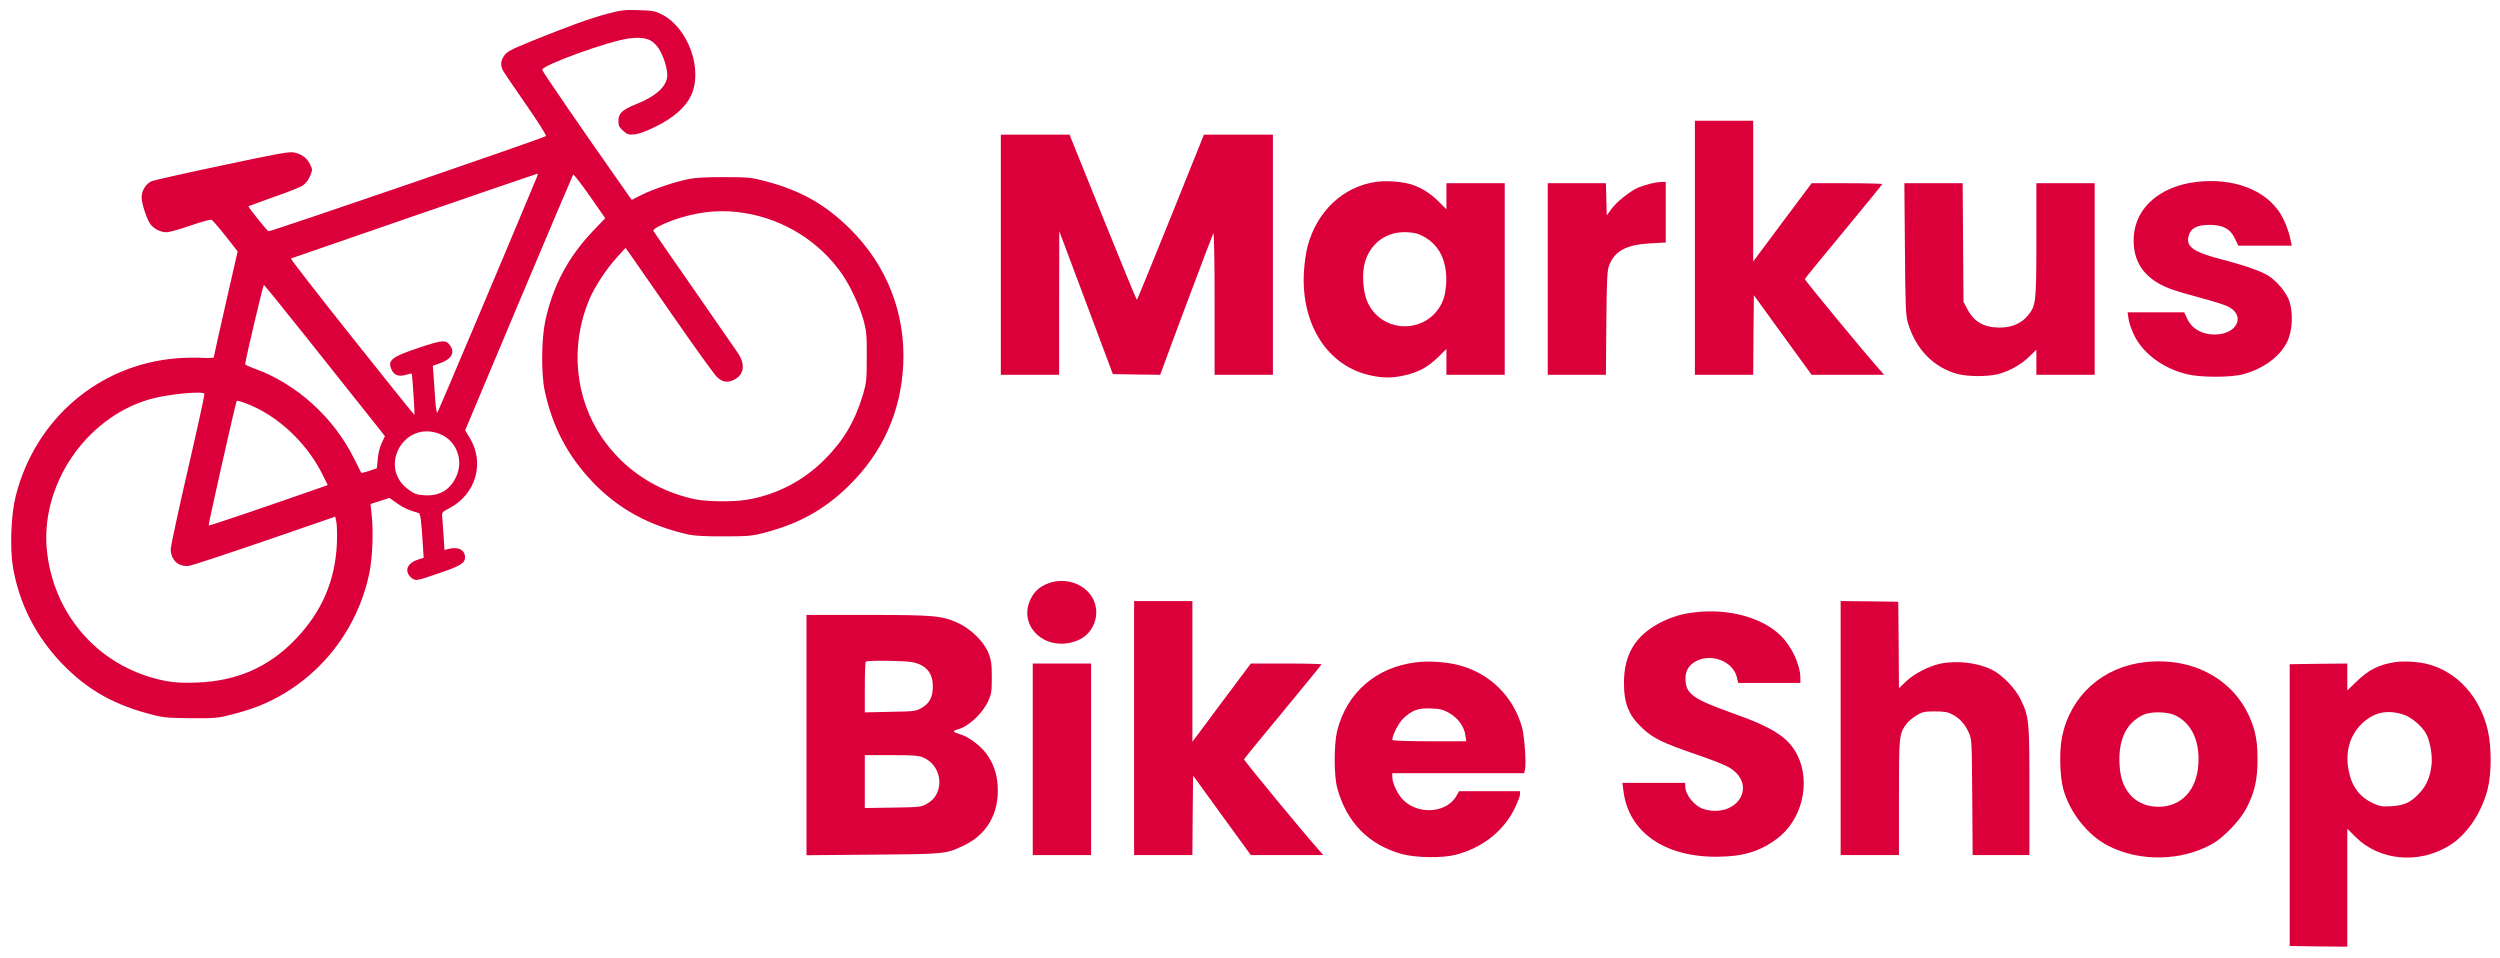
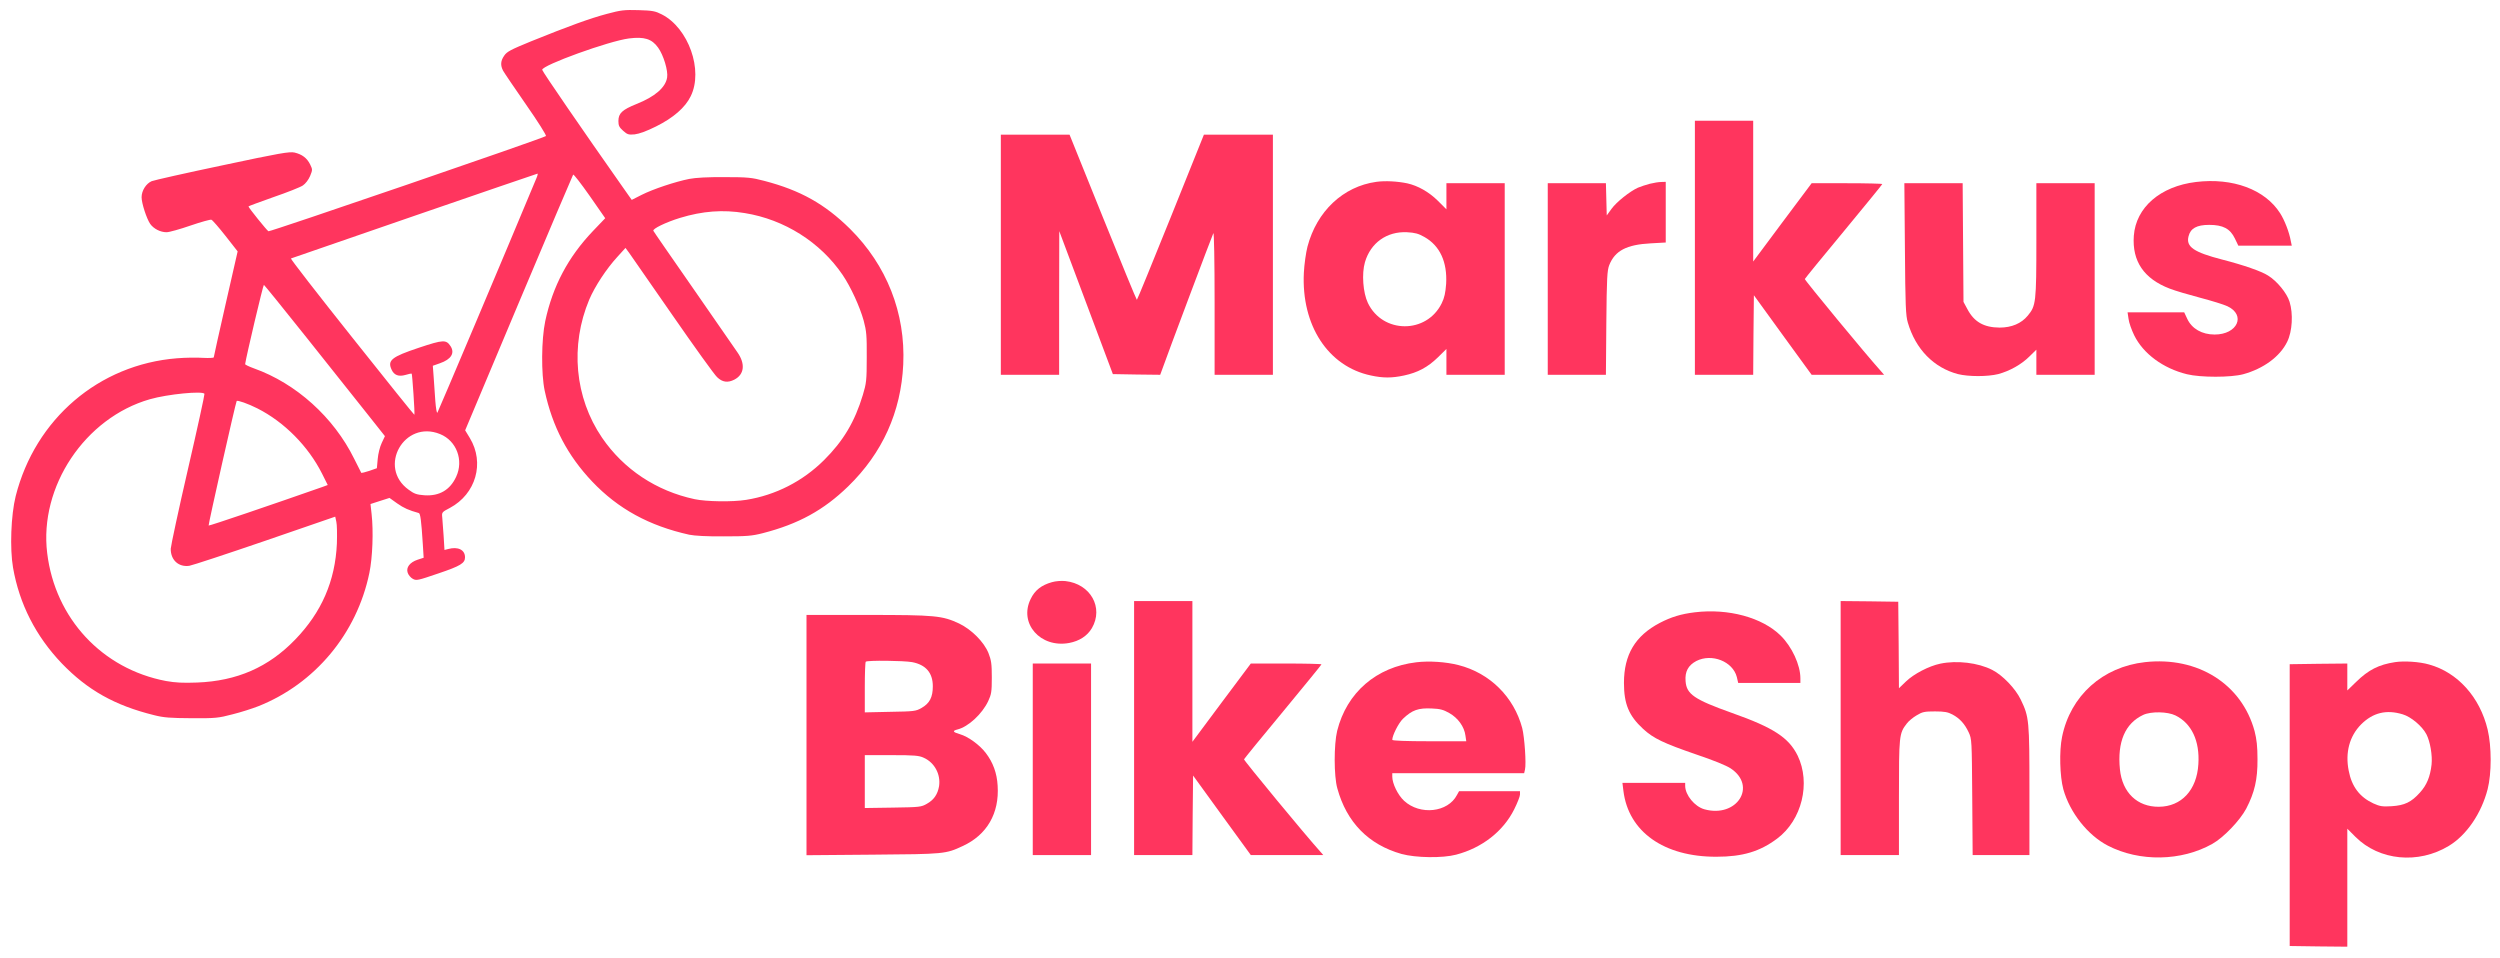
<svg xmlns="http://www.w3.org/2000/svg" version="1.0" width="1801" height="690" viewBox="0 0 1801 690" preserveAspectRatio="xMidYMid meet">
-   <g transform="translate(0,690) scale(0.1,-0.1)" fill="#db003a" stroke="none">
+   <g transform="translate(0,690) scale(0.1,-0.1)" fill="#ff355e" stroke="none">
    <path d="M4372 6800 c-120 -32 -270 -86 -547 -198 -144 -59 -173 -74 -192 -102 -27 -38 -29 -70 -9 -109 8 -15 83 -125 166 -245 84 -120 148 -222 143 -226 -13 -14 -1987 -691 -1999 -686 -10 4 -144 170 -144 179 0 2 81 32 180 67 99 34 195 72 212 84 19 13 40 40 52 68 18 45 18 46 0 84 -23 46 -58 72 -112 85 -36 8 -107 -4 -519 -92 -262 -55 -492 -107 -510 -114 -40 -17 -73 -68 -73 -116 0 -43 36 -154 62 -192 25 -35 73 -60 118 -60 19 0 97 22 172 48 76 26 144 45 151 42 8 -3 54 -56 102 -117 l87 -111 -86 -377 c-47 -207 -86 -381 -86 -386 0 -5 -35 -6 -78 -4 -42 3 -126 2 -187 -3 -563 -45 -1021 -437 -1162 -993 -34 -137 -43 -377 -19 -516 46 -262 164 -493 351 -689 186 -193 382 -303 665 -373 70 -18 117 -21 270 -22 172 -1 193 1 295 28 61 15 144 42 185 58 409 162 711 524 801 961 23 111 30 300 16 424 l-8 72 68 22 69 22 56 -40 c47 -33 83 -49 155 -69 11 -3 18 -50 29 -225 l6 -97 -43 -14 c-57 -19 -85 -56 -72 -94 5 -16 22 -36 37 -44 25 -14 35 -12 184 39 160 54 192 74 192 116 0 54 -50 79 -121 60 l-27 -7 -6 99 c-4 54 -8 115 -10 135 -4 37 -3 39 55 69 187 100 252 324 144 503 l-34 56 386 918 c212 504 389 920 392 924 4 4 57 -65 119 -153 l112 -161 -89 -93 c-178 -187 -289 -396 -343 -648 -28 -133 -30 -380 -4 -502 56 -260 165 -467 342 -654 187 -197 411 -319 699 -383 39 -8 127 -13 250 -12 165 0 202 3 280 23 257 66 439 166 615 337 247 240 381 536 397 879 17 370 -119 714 -384 977 -182 179 -357 277 -617 345 -91 24 -119 27 -286 27 -119 1 -210 -4 -255 -13 -100 -20 -260 -73 -343 -115 l-71 -36 -69 98 c-285 405 -575 827 -576 839 -2 33 482 208 625 226 110 14 165 -3 210 -66 39 -54 73 -167 65 -215 -11 -72 -87 -138 -220 -191 -104 -42 -131 -67 -131 -123 0 -33 6 -45 34 -70 30 -27 39 -30 83 -26 33 4 86 23 154 57 125 62 211 137 250 218 92 186 -16 491 -208 589 -47 24 -66 28 -168 31 -103 3 -127 0 -228 -27z m-509 -1187 c-215 -517 -707 -1680 -712 -1686 -5 -5 -11 34 -15 85 -3 51 -9 129 -12 173 l-6 80 51 18 c81 28 109 73 77 123 -32 48 -51 48 -228 -11 -198 -66 -228 -91 -197 -158 18 -40 51 -52 100 -38 22 7 43 11 45 9 4 -5 24 -292 19 -296 -1 -2 -204 250 -450 560 -246 309 -444 564 -439 566 29 11 1770 611 1776 611 4 1 0 -16 -9 -36z m1502 -248 c286 -46 545 -210 705 -445 59 -87 124 -229 152 -330 20 -75 23 -107 22 -265 0 -166 -3 -187 -28 -270 -58 -193 -141 -332 -280 -470 -153 -152 -348 -252 -561 -286 -98 -16 -287 -13 -371 5 -276 59 -511 215 -667 443 -197 289 -231 664 -92 995 41 96 124 222 202 307 l59 65 26 -35 c14 -19 154 -221 312 -449 158 -228 303 -430 322 -447 38 -37 77 -42 124 -18 72 37 81 113 23 196 -20 30 -163 236 -318 459 -155 223 -285 410 -288 417 -9 14 90 62 191 93 164 50 310 61 467 35z m-3158 -895 c164 -206 359 -451 432 -543 l134 -169 -23 -49 c-13 -27 -26 -78 -29 -116 l-6 -66 -54 -19 c-30 -10 -56 -16 -58 -15 -1 2 -25 48 -52 103 -147 298 -418 542 -721 650 -36 13 -65 27 -64 31 8 57 130 573 135 571 4 -2 142 -172 306 -378z m-734 -407 c2 -5 -51 -249 -119 -543 -68 -294 -123 -552 -124 -573 -1 -82 57 -134 134 -123 23 4 269 85 546 180 l505 174 8 -37 c5 -20 6 -90 4 -156 -12 -270 -110 -496 -301 -693 -192 -199 -419 -298 -706 -309 -102 -4 -156 -1 -224 11 -460 87 -799 451 -856 921 -59 479 272 975 740 1109 129 37 381 61 393 39z m381 -105 c194 -98 367 -273 466 -470 l41 -82 -38 -14 c-356 -125 -817 -282 -820 -278 -4 4 194 884 202 897 5 8 84 -20 149 -53z m1316 -185 c119 -48 172 -189 116 -308 -44 -95 -121 -140 -228 -133 -56 4 -75 11 -114 40 -226 162 -32 506 226 401z" />
    <path d="M12210 5115 l0 -915 210 0 210 0 2 286 3 287 208 -287 208 -286 261 0 261 0 -20 23 c-105 116 -554 660 -551 667 2 5 128 160 281 344 152 184 277 337 277 340 0 3 -115 6 -255 6 l-254 0 -211 -282 -210 -282 0 507 0 507 -210 0 -210 0 0 -915z" />
    <path d="M7210 5065 l0 -865 210 0 210 0 0 518 1 517 193 -515 193 -515 170 -3 171 -2 10 27 c44 125 366 981 373 993 5 9 9 -198 9 -502 l0 -518 210 0 210 0 0 865 0 865 -249 0 -248 0 -239 -595 c-132 -327 -241 -595 -244 -595 -3 0 -113 268 -245 595 l-240 595 -247 0 -248 0 0 -865z" />
    <path d="M9915 5590 c-239 -33 -429 -212 -496 -467 -11 -43 -23 -127 -26 -188 -19 -378 174 -675 483 -740 87 -19 151 -19 239 0 98 21 170 59 243 130 l62 61 0 -93 0 -93 210 0 210 0 0 690 0 690 -210 0 -210 0 0 -94 0 -94 -62 62 c-65 64 -144 108 -219 125 -72 15 -160 20 -224 11z m346 -397 c112 -63 166 -180 157 -338 -5 -65 -12 -99 -32 -140 -109 -222 -426 -220 -532 3 -35 74 -45 210 -21 293 41 140 158 223 303 216 57 -3 83 -10 125 -34z" />
    <path d="M15820 5589 c-257 -31 -433 -183 -448 -388 -13 -183 73 -309 258 -380 41 -16 140 -45 220 -66 80 -21 168 -48 196 -61 136 -64 73 -204 -92 -204 -91 0 -164 42 -197 113 l-22 47 -204 0 -204 0 7 -47 c3 -27 22 -80 41 -119 65 -132 208 -238 380 -280 98 -24 316 -24 405 0 146 40 265 127 317 234 37 75 44 202 17 288 -19 62 -90 149 -155 189 -48 31 -178 76 -330 115 -205 53 -262 92 -243 167 14 58 59 83 149 83 99 0 151 -27 185 -98 l25 -52 192 0 193 0 -7 33 c-11 64 -45 151 -77 201 -109 171 -341 257 -606 225z" />
    <path d="M11885 5576 c-27 -7 -66 -20 -85 -28 -58 -26 -155 -103 -191 -153 l-34 -47 -3 116 -3 116 -209 0 -210 0 0 -690 0 -690 209 0 210 0 3 373 c3 325 6 378 21 417 41 104 125 148 300 157 l107 6 0 218 0 219 -32 -1 c-18 0 -55 -6 -83 -13z" />
    <path d="M13723 5108 c3 -413 6 -481 21 -532 56 -192 187 -325 361 -371 76 -19 214 -19 290 0 82 22 167 69 225 127 l50 49 0 -90 0 -91 210 0 210 0 0 690 0 690 -210 0 -210 0 0 -408 c0 -452 -3 -475 -62 -546 -46 -56 -116 -86 -203 -86 -114 1 -184 41 -233 135 l-27 50 -3 428 -3 427 -210 0 -210 0 4 -472z" />
    <path d="M7578 2706 c-75 -21 -123 -58 -153 -121 -87 -176 70 -355 277 -317 74 14 131 51 164 107 86 148 -10 319 -191 339 -28 3 -70 0 -97 -8z" />
    <path d="M8170 1655 l0 -915 210 0 210 0 2 286 3 287 208 -287 208 -286 261 0 261 0 -20 23 c-105 116 -554 660 -551 667 2 5 128 160 281 344 152 184 277 337 277 340 0 3 -115 6 -255 6 l-254 0 -211 -282 -210 -282 0 507 0 507 -210 0 -210 0 0 -915z" />
    <path d="M13260 1655 l0 -915 210 0 210 0 0 414 c0 447 1 462 56 533 13 18 46 45 72 60 41 25 57 28 132 28 68 0 93 -5 125 -22 53 -28 89 -68 117 -128 23 -49 23 -56 26 -468 l3 -417 205 0 204 0 0 463 c0 508 -2 531 -62 656 -38 80 -131 177 -206 215 -102 52 -254 70 -374 45 -82 -17 -191 -74 -247 -128 l-51 -49 -2 311 -3 312 -207 3 -208 2 0 -915z" />
    <path d="M12210 2489 c-100 -12 -171 -34 -252 -76 -178 -93 -259 -229 -259 -433 0 -151 35 -236 138 -331 75 -69 147 -103 385 -185 119 -40 213 -78 245 -99 194 -128 45 -360 -189 -295 -70 20 -137 102 -138 168 l0 22 -226 0 -226 0 7 -57 c36 -295 292 -476 670 -475 190 0 314 38 438 131 178 133 243 400 147 598 -64 129 -173 201 -473 307 -272 97 -327 135 -334 228 -6 70 19 115 77 146 112 57 263 -3 292 -115 l10 -43 224 0 224 0 0 33 c0 97 -61 228 -142 308 -133 131 -377 197 -618 168z" />
    <path d="M5810 1604 l0 -865 478 4 c516 4 525 5 647 62 175 80 265 236 252 435 -5 90 -33 167 -85 235 -45 59 -126 118 -187 136 -52 15 -56 24 -17 34 77 19 177 111 221 204 23 50 26 67 26 171 0 98 -4 124 -24 175 -32 80 -122 170 -211 213 -122 57 -172 62 -660 62 l-440 0 0 -866z m761 526 c99 -19 149 -77 149 -174 0 -79 -23 -123 -81 -156 -42 -24 -53 -25 -226 -28 l-183 -4 0 180 c0 98 3 182 7 185 10 11 274 8 334 -3z m84 -689 c78 -35 123 -120 110 -205 -10 -58 -37 -98 -87 -126 -41 -24 -52 -25 -245 -28 l-203 -3 0 190 0 191 193 0 c165 0 198 -3 232 -19z" />
    <path d="M10204 2129 c-289 -34 -502 -218 -571 -494 -24 -98 -24 -326 1 -414 67 -245 225 -406 463 -473 102 -28 295 -31 393 -5 187 49 339 168 418 326 23 46 42 94 42 107 l0 24 -220 0 -219 0 -15 -27 c-65 -126 -266 -148 -381 -42 -45 42 -85 124 -85 174 l0 25 475 0 475 0 6 26 c10 41 -3 232 -20 299 -60 225 -234 397 -460 454 -90 23 -211 31 -302 20z m237 -366 c62 -35 108 -98 116 -162 l6 -41 -267 0 c-164 0 -266 4 -266 10 0 32 45 121 77 152 66 63 111 79 209 74 58 -2 83 -9 125 -33z" />
    <path d="M15453 2130 c-306 -34 -538 -242 -598 -539 -21 -101 -16 -284 9 -376 47 -169 176 -332 321 -407 228 -118 530 -113 753 13 82 46 199 169 244 254 60 116 82 209 81 355 0 94 -6 144 -21 203 -92 339 -409 539 -789 497z m219 -384 c116 -57 176 -183 165 -351 -11 -187 -122 -306 -285 -307 -155 -1 -263 102 -280 269 -20 198 37 332 168 393 56 26 175 24 232 -4z" />
    <path d="M17254 2130 c-117 -18 -191 -55 -281 -143 l-63 -61 0 97 0 97 -207 -2 -208 -3 0 -1015 0 -1015 208 -3 207 -2 0 425 0 425 59 -59 c171 -171 452 -198 672 -65 128 77 235 234 280 409 29 114 29 307 0 429 -56 234 -216 412 -422 469 -69 20 -180 27 -245 17z m55 -376 c61 -18 141 -86 171 -144 27 -52 44 -153 37 -218 -10 -87 -34 -147 -84 -202 -62 -69 -110 -92 -204 -98 -67 -4 -84 -1 -131 20 -99 46 -156 121 -178 236 -26 131 6 249 89 333 85 85 182 109 300 73z" />
    <path d="M7440 1430 l0 -690 210 0 210 0 0 690 0 690 -210 0 -210 0 0 -690z" />
  </g>
</svg>
